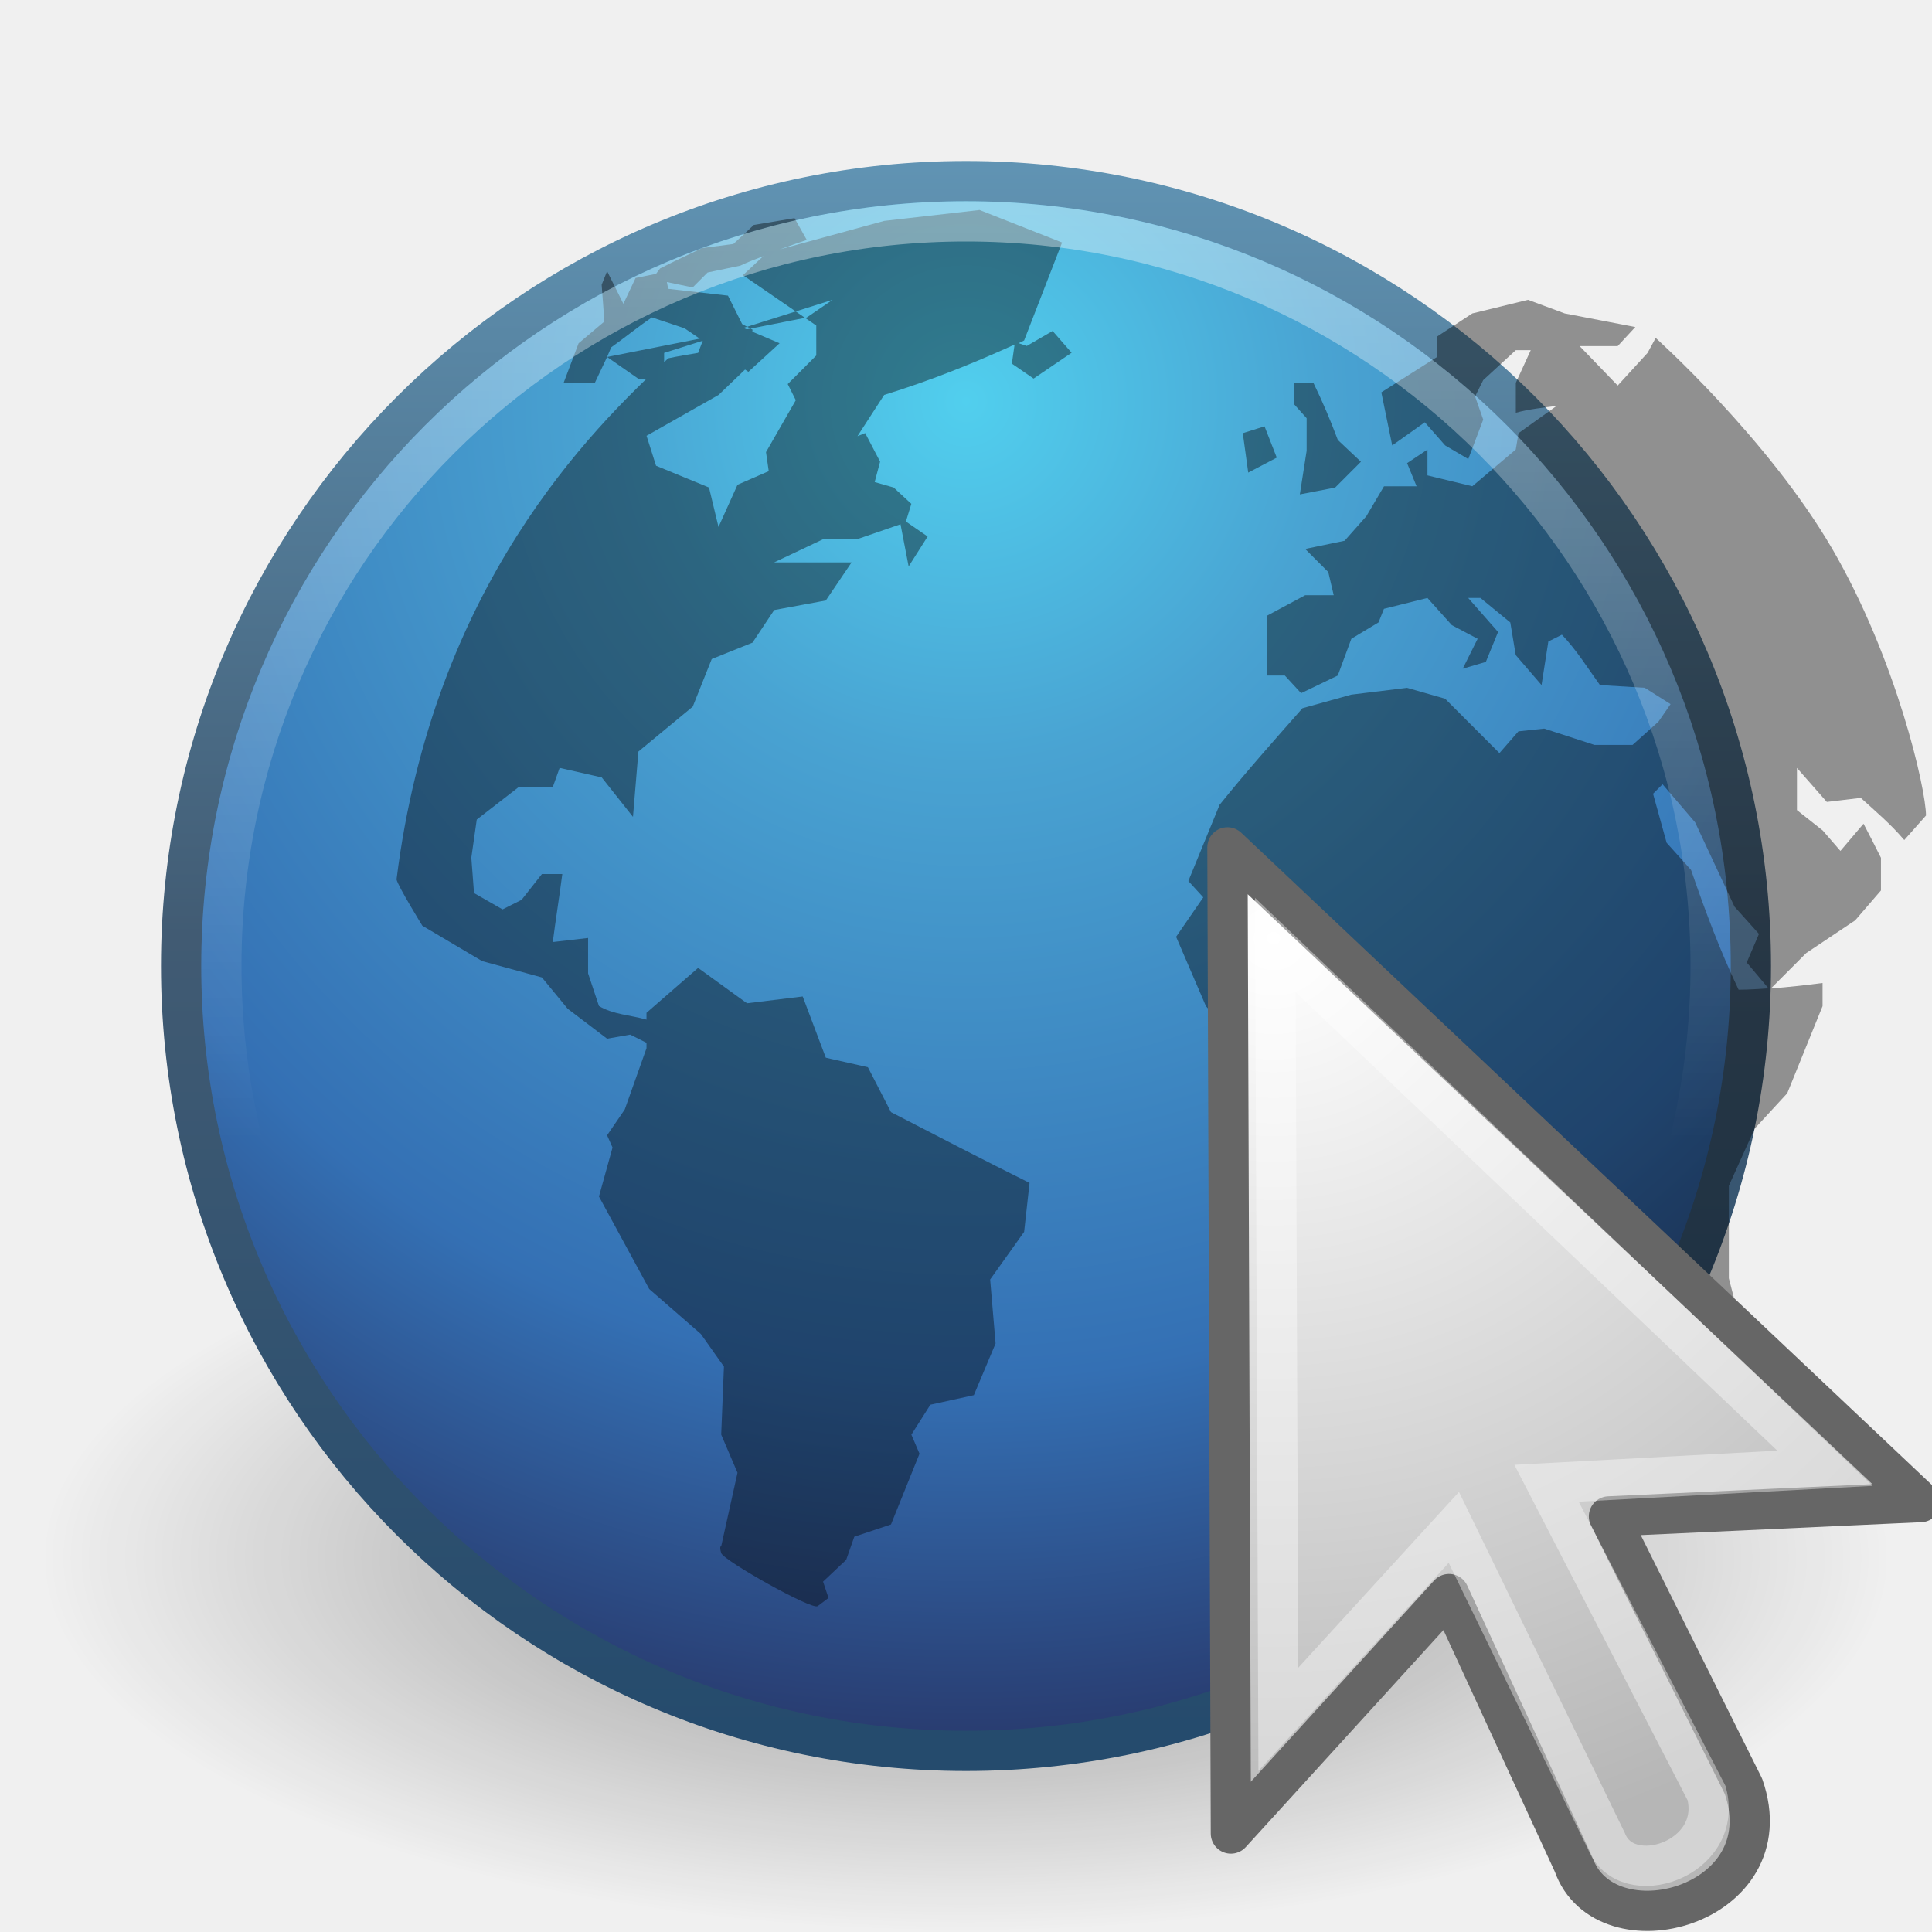
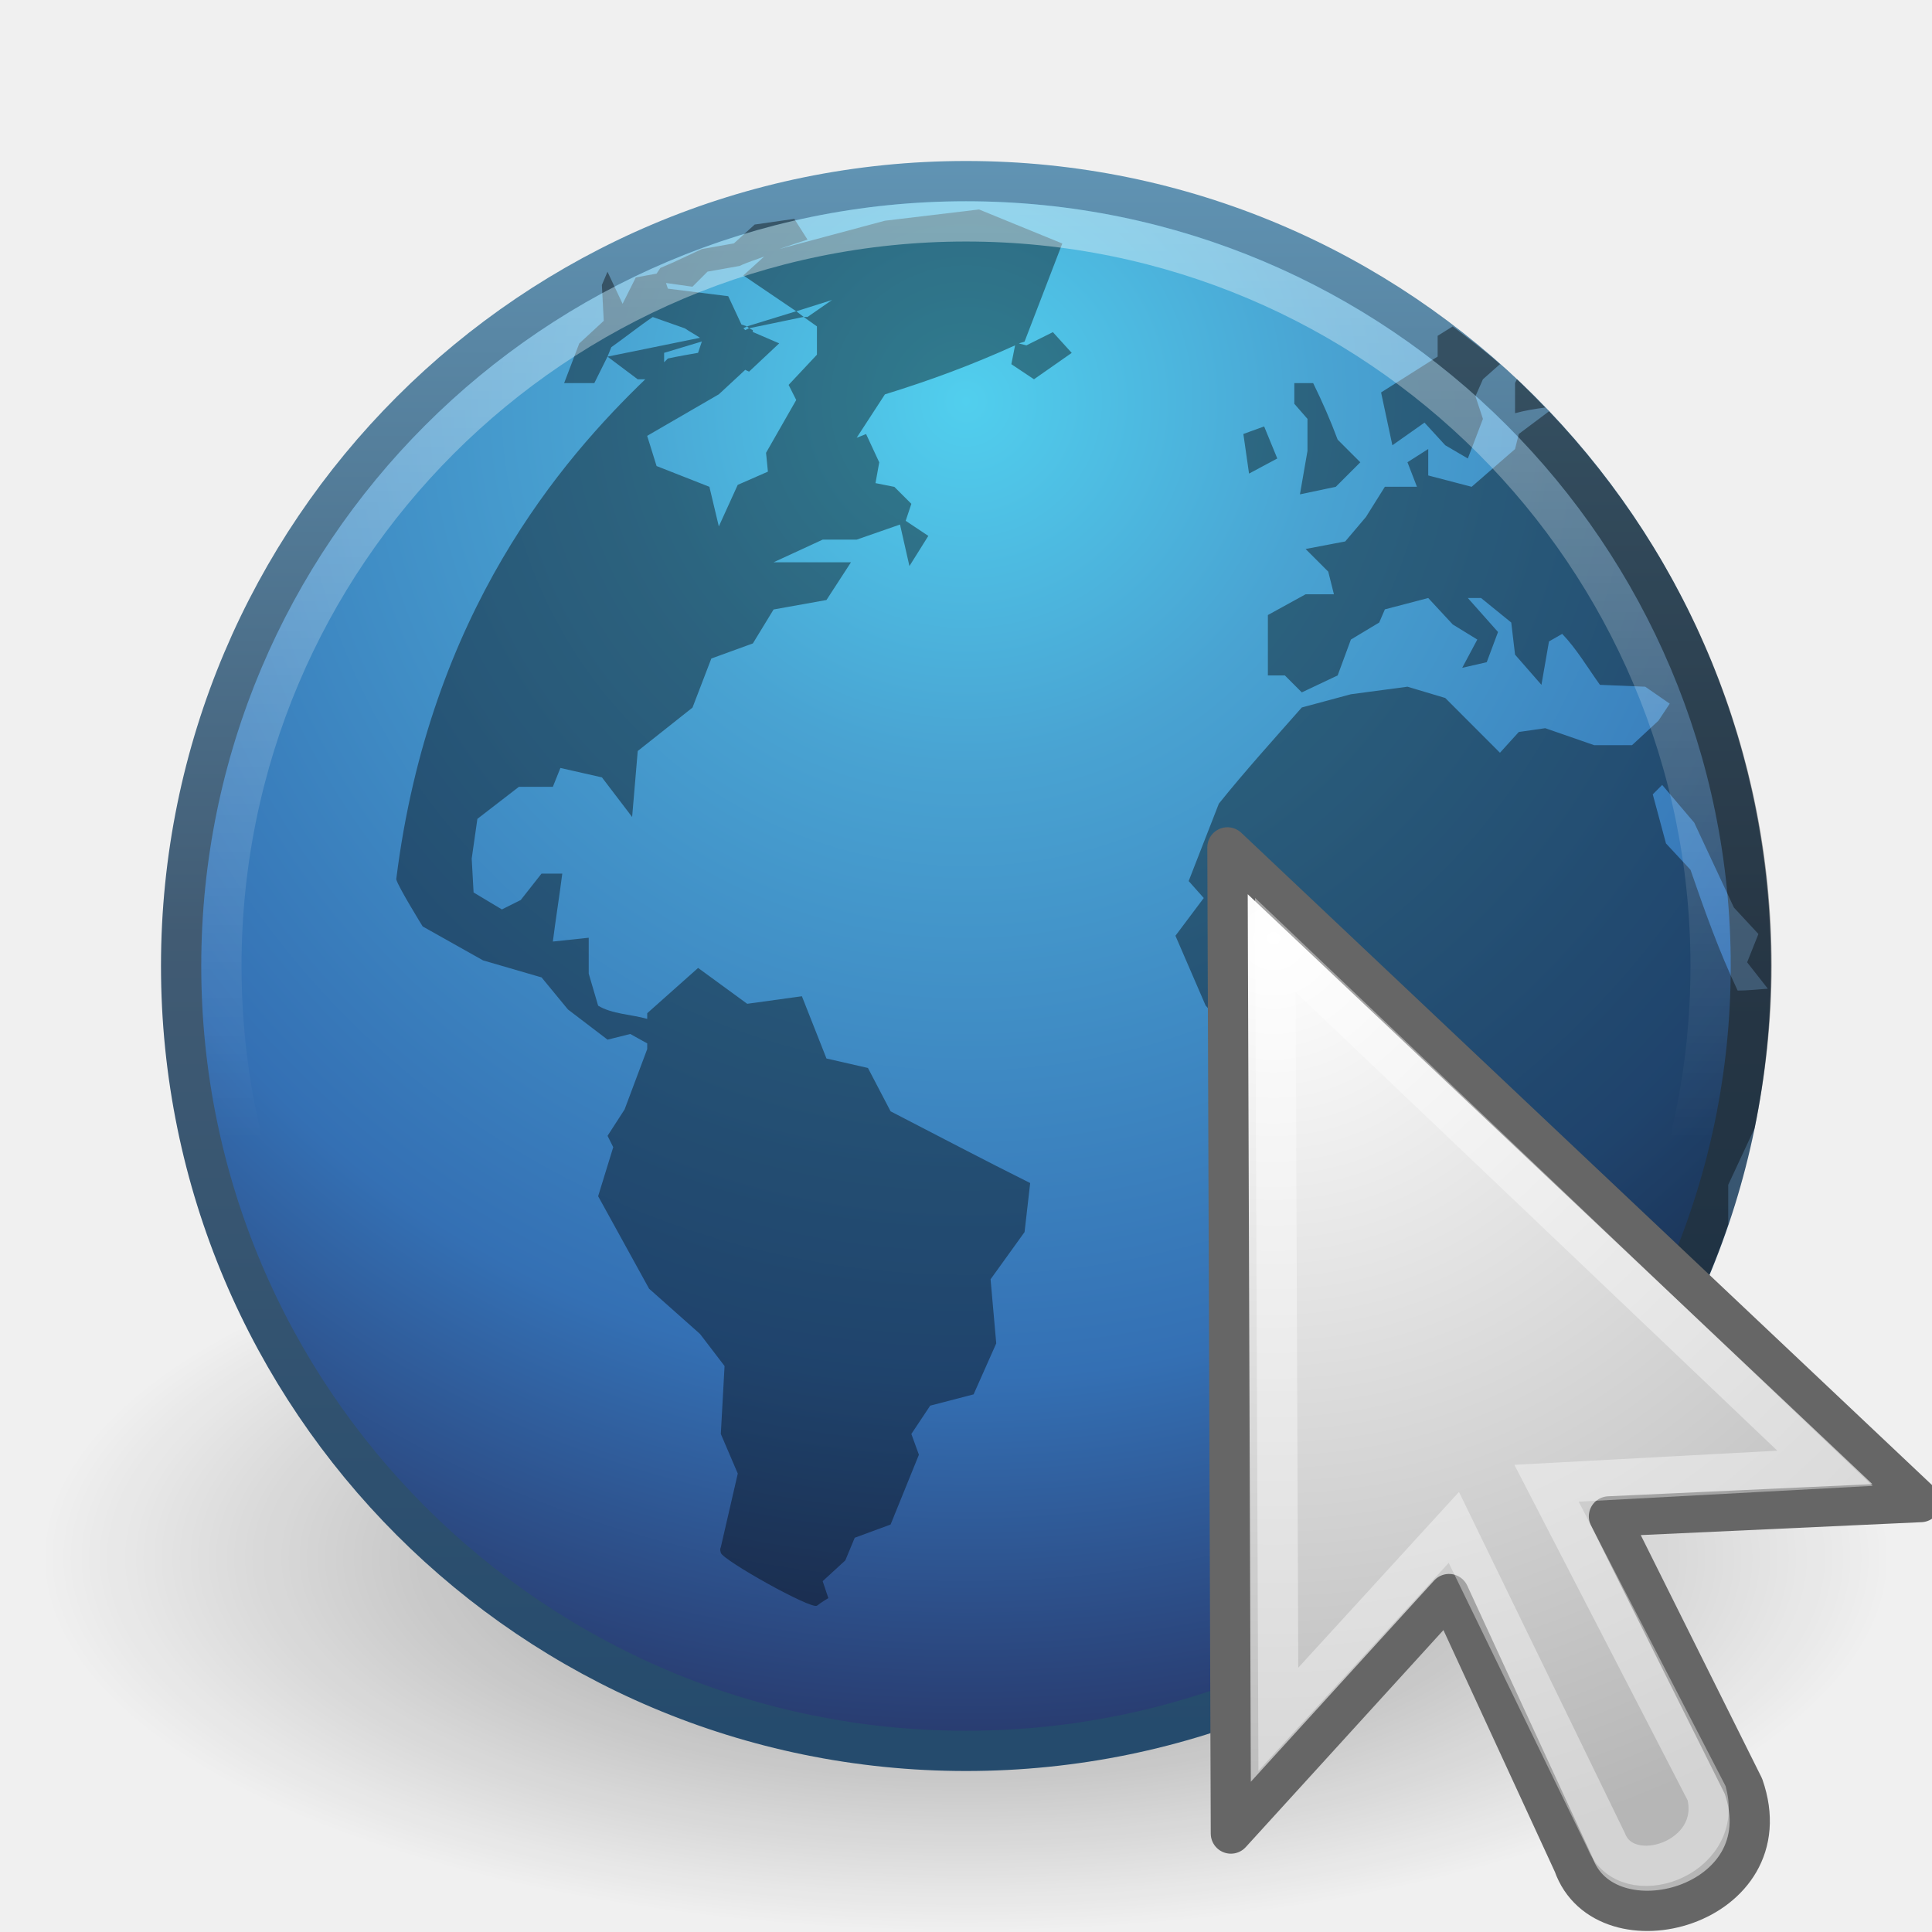
<svg xmlns="http://www.w3.org/2000/svg" height="32" width="32" version="1.1">
  <defs>
    <radialGradient id="radialGradient2418" gradientUnits="userSpaceOnUse" cy="24.149" cx="17.814" gradientTransform="matrix(-2.643979,0,2.93653e-8,2.534421,78.72514,-37.98614)" r="9.125">
      <stop stop-color="#FFF" offset="0" />
      <stop stop-color="#b6b6b6" offset="1" />
    </radialGradient>
-     <linearGradient id="linearGradient3697" y2="-1.462" gradientUnits="userSpaceOnUse" x2="62.2" gradientTransform="matrix(2.115373,0,0,2.115325,-107.5771,31.42656)" y1="-12.489" x1="62.2">
+     <linearGradient id="linearGradient3036" y2="-1.462" gradientUnits="userSpaceOnUse" x2="62.2" gradientTransform="matrix(1.410249,0,0,1.410217,-71.71805,20.95104)" y1="-12.489" x1="62.2">
      <stop stop-color="#FFF" offset="0" />
      <stop stop-color="#FFF" stop-opacity="0" offset="1" />
    </linearGradient>
-     <radialGradient id="radialGradient3705" gradientUnits="userSpaceOnUse" cy="-8.726" cx="61.24" gradientTransform="matrix(0,3.523409,-3.523407,0,-6.743968,-205.7986)" r="9.755">
+     <radialGradient id="radialGradient3040" gradientUnits="userSpaceOnUse" cy="-8.726" cx="61.24" gradientTransform="matrix(0,2.348939,-2.348938,0,-4.495978,-137.1991)" r="9.755">
      <stop stop-color="#51cfee" offset="0" />
      <stop stop-color="#49a3d2" offset="0.262" />
      <stop stop-color="#3470b4" offset="0.705" />
      <stop stop-color="#273567" offset="1" />
    </radialGradient>
-     <linearGradient id="linearGradient3713" y2="2.689" gradientUnits="userSpaceOnUse" x2="20" gradientTransform="matrix(0.980014,0,0,0.9799917,0.08994011,0.8703621)" y1="43" x1="20">
+     <linearGradient id="linearGradient3042" y2="2.689" gradientUnits="userSpaceOnUse" x2="20" gradientTransform="matrix(0.6533427,0,0,0.6533278,0.05996007,0.5802414)" y1="43" x1="20">
      <stop stop-color="#254b6d" offset="0" />
      <stop stop-color="#415b73" offset="0.5" />
      <stop stop-color="#6195b5" offset="1" />
    </linearGradient>
-     <radialGradient id="radialGradient3757" gradientUnits="userSpaceOnUse" cy="4.625" cx="62.625" gradientTransform="matrix(1,0,0,0.341176,0,3.047059)" r="10.625">
+     <radialGradient id="radialGradient3045" gradientUnits="userSpaceOnUse" cy="4.625" cx="62.625" gradientTransform="matrix(1.443137,0,0,0.5831071,-74.37647,23.1076)" r="10.625">
      <stop stop-color="#000" offset="0" />
      <stop stop-color="#000" stop-opacity="0" offset="1" />
    </radialGradient>
  </defs>
-   <g transform="scale(0.6666667,0.6666667)">
-     <path opacity="0.4" d="m73.25,4.625a10.625,3.625,0,1,1,-21.25,0,10.625,3.625,0,1,1,21.25,0z" fill-rule="evenodd" transform="matrix(2.164706,0,0,2.563664,-111.5647,26.84977)" fill="url(#radialGradient3757)" />
-     <path d="M43.5,23.999c0,10.77-8.731,19.501-19.5,19.501s-19.5-8.731-19.5-19.501c0-10.769,8.731-19.499,19.5-19.499s19.5,8.73,19.5,19.499z" fill-rule="nonzero" stroke="url(#linearGradient3713)" stroke-miterlimit="4" stroke-dasharray="none" stroke-width="1" fill="url(#radialGradient3705)" />
-     <path opacity="0.4" d="m24.33,5.218-2.362,0.27-2.599,0.71c0.221-0.078,0.446-0.162,0.675-0.237l-0.304-0.541-1.012,0.169-0.507,0.473-0.776,0.101-0.709,0.338-0.337,0.169-0.101,0.135-0.507,0.101-0.303,0.642-0.405-0.811-0.135,0.338,0.068,0.913-0.641,0.541-0.371,0.98h0.776l0.304-0.642,0.101-0.237c0.341-0.242,0.665-0.511,1.012-0.744l0.81,0.27c0.527,0.359,1.058,0.723,1.586,1.082l0.776-0.71-0.878-0.372-0.405-0.811-1.485-0.169-0.033-0.169,0.641,0.135,0.371-0.372,0.81-0.169c0.192-0.093,0.38-0.161,0.574-0.237l-0.506,0.473,1.822,1.251v0.744l-0.709,0.71,0.945,1.893,0.641-0.372,0.81-1.251c1.139-0.353,2.165-0.763,3.24-1.251l-0.068,0.473,0.54,0.372,0.945-0.642-0.472-0.541-0.641,0.372-0.202-0.068c0.047-0.021,0.088-0.046,0.135-0.068l0.943-2.434-2.058-0.811zm-9.247,3.651,0.776,0.541,0.641,0,0-0.642l4.185-1.319-0.641,0.439zm22.881-1.42-1.384,0.338-0.877,0.575v0.507l-1.384,0.879,0.27,1.319,0.81-0.575,0.506,0.575,0.574,0.338,0.371-0.98-0.202-0.575,0.202-0.406,0.81-0.744h0.371l-0.371,0.811v0.744c0.334-0.091,0.671-0.126,1.012-0.169l-0.945,0.676-0.068,0.406-1.08,0.913-1.114-0.27v-0.642l-0.506,0.338,0.236,0.575h-0.81l-0.439,0.744-0.54,0.609-0.979,0.203,0.574,0.575,0.135,0.575h-0.709l-0.945,0.507v1.488h0.439l0.405,0.439,0.911-0.439,0.337-0.913,0.675-0.406,0.135-0.338,1.08-0.27,0.607,0.676,0.641,0.338-0.371,0.744,0.574-0.169,0.304-0.744-0.742-0.845h0.304l0.742,0.609,0.135,0.811,0.641,0.744,0.169-1.082,0.337-0.169c0.359,0.374,0.642,0.83,0.945,1.251l1.114,0.068,0.641,0.406-0.304,0.439-0.641,0.575h-0.945l-1.249-0.406-0.641,0.068-0.472,0.541-1.35-1.352-0.945-0.27-1.384,0.169-1.215,0.338c-0.693,0.787-1.403,1.583-2.059,2.4l-0.776,1.893,0.371,0.406-0.675,0.98,0.742,1.724c0.618,0.7,1.239,1.395,1.856,2.096l0.911-0.778,0.371,0.473,0.979-0.642,0.337,0.372h0.979l0.574,0.642-0.337,1.149,0.675,0.778-0.034,1.352,0.506,0.98-0.371,0.845c-0.036,0.606-0.068,1.185-0.068,1.792,0.298,0.821,0.596,1.641,0.877,2.468l0.202,1.319v0.676h0.54l0.776-0.507h0.945l1.417-1.589-0.169-0.541,0.945-0.845-0.709-0.778,0.844-0.676,0.81-0.507,0.371-0.406-0.236-0.913c0-0.768,0-1.53,0-2.299l0.641-1.42,0.81-0.879,0.877-2.164v-0.575c-0.437,0.055-0.855,0.105-1.282,0.135l0.877-0.879,1.215-0.811,0.641-0.744v-0.811c-0.14-0.277-0.287-0.573-0.433-0.847l-0.574,0.676-0.439-0.507-0.641-0.507v-1.048l0.742,0.845,0.844-0.101c0.381,0.346,0.746,0.654,1.08,1.048l0.54-0.609c0-0.655-0.737-3.889-2.329-6.626-1.592-2.736-4.387-5.24-4.387-5.24l-0.202,0.372-0.742,0.811-0.945-0.98h0.945l0.438-0.474-1.755-0.338-0.911-0.338zm-20.283,0.439-0.337,0.879s-0.591,0.098-0.742,0.135c-1.936,1.787-5.841,5.664-6.75,12.948,0.036,0.169,0.641,1.149,0.641,1.149l1.485,0.879,1.485,0.406,0.641,0.778,0.979,0.744,0.574-0.101,0.405,0.203v0.135l-0.54,1.521-0.439,0.642,0.135,0.304-0.337,1.217,1.249,2.299,1.282,1.116,0.574,0.811-0.068,1.69,0.405,0.947-0.405,1.826s-0.054-0.015,0,0.169c0.055,0.184,2.256,1.423,2.396,1.319,0.14-0.106,0.27-0.203,0.27-0.203l-0.135-0.406,0.574-0.541,0.202-0.575,0.911-0.304,0.709-1.758-0.202-0.473,0.472-0.744,1.08-0.237,0.54-1.285-0.135-1.589,0.844-1.183,0.135-1.217c-1.158-0.575-2.293-1.166-3.442-1.758l-0.574-1.116-1.046-0.237-0.574-1.521-1.384,0.169-1.215-0.879-1.282,1.116v0.169c-0.384-0.111-0.839-0.128-1.181-0.338l-0.27-0.811v-0.879l-0.877,0.101c0.071-0.56,0.165-1.131,0.236-1.69h-0.506l-0.506,0.642-0.472,0.237-0.709-0.406-0.067-0.879,0.135-0.947,1.046-0.811h0.844l0.169-0.473,1.046,0.237,0.776,0.98,0.135-1.623,1.35-1.116,0.472-1.183,1.012-0.406,0.54-0.811,1.282-0.237,0.641-0.947h-1.924l1.215-0.575h0.844l1.08-0.372,0.202,1.048,0.472-0.744-0.54-0.372,0.135-0.439-0.439-0.406-0.472-0.135,0.135-0.507-0.371-0.71-0.844,0.338,0.135-0.642-0.979-0.575-0.776,1.352,0.068,0.473-0.776,0.338-0.472,1.048-0.236-0.98-1.316-0.541-0.236-0.744,1.789-1.014,0.776-0.744,0.068-0.879-0.439-0.237-0.574-0.068zm14.478,1.623,0,0.541,0.304,0.338,0,0.811-0.169,1.082,0.877-0.169,0.641-0.642-0.574-0.541c-0.186-0.496-0.375-0.944-0.607-1.42h-0.472zm-0.742,1.082-0.54,0.169,0.135,0.98,0.709-0.372-0.304-0.778zm9.888,8.891,0.81,0.947,0.979,2.096,0.607,0.676-0.304,0.71,0.54,0.642c-0.248,0.016-0.488,0.034-0.742,0.034-0.463-0.974-0.829-1.956-1.181-2.975l-0.607-0.676-0.337-1.217,0.236-0.237z" fill-rule="nonzero" fill="#000" />
-     <path opacity="0.4" d="m42.5,23.999c0,10.218-8.283,18.501-18.5,18.501s-18.5-8.283-18.5-18.501c0-10.217,8.283-18.499,18.5-18.499,10.216,0,18.5,8.282,18.5,18.499z" stroke="url(#linearGradient3697)" stroke-miterlimit="4" stroke-dasharray="none" stroke-width="1" fill="none" />
-     <g transform="matrix(0.9999061,-0.01370139,0.01370139,0.9999061,-0.2886966,0.5358538)" stroke-dashoffset="0" stroke-linecap="butt" stroke-dasharray="none" stroke-miterlimit="4" stroke-width="1">
-       <path stroke-linejoin="round" d="m30.5,20.937,17,16.5-7.75,0.25s3.25,6.75,3.25,6.75c1,3-3.5,4.125-4.25,1.875,0,0-3-6.75-3-6.75l-5.5,5.875,0.25-24.5z" fill-rule="evenodd" stroke="#666" fill="url(#radialGradient2418)" />
-       <path opacity="0.4" stroke-linejoin="miter" d="m31.657,23.379,13.476,13.186-6.922,0.277s3.872,7.757,3.872,7.757c0.403,1.65-2.028,2.413-2.507,1.153,0,0-3.683-7.845-3.683-7.845l-4.425,4.708,0.189-19.236z" stroke="#FFF" fill="none" />
-     </g>
+   <path opacity="0.4" d="m31.333,25.804a15.333,6.196,0,0,1,-30.667,0,15.333,6.196,0,1,1,30.667,0z" fill-rule="evenodd" fill="url(#radialGradient3045)" />
+   <path d="M29,15.999c0,7.18-5.821,13.001-13,13.001-7.179,0-13-5.821-13-13.001,0-7.179,5.821-12.999,13-12.999,7.179,0,13,5.82,13,12.999z" fill-rule="nonzero" stroke="url(#linearGradient3042)" stroke-miterlimit="4" stroke-dasharray="none" stroke-width="0.667" fill="url(#radialGradient3040)" />
+   <path opacity="0.4" d="M16.219,3.469l-1.563,0.187-1.75,0.469c0.148-0.052,0.316-0.107,0.469-0.156l-0.219-0.344-0.656,0.094-0.344,0.312-0.531,0.094-0.469,0.219-0.218,0.094-0.063,0.094-0.344,0.063-0.219,0.437-0.25-0.531-0.093,0.219,0.031,0.594-0.406,0.375-0.25,0.656h0.5l0.218-0.438,0.063-0.156c0.228-0.161,0.456-0.345,0.687-0.5l0.532,0.188c0.08,0.055,0.169,0.101,0.25,0.156l-1.532,0.312,0.5,0.375h0.126c-1.365,1.315-3.572,3.849-4.125,8.281,0.024,0.113,0.438,0.782,0.438,0.782l1,0.562,0.969,0.282,0.437,0.531,0.656,0.5,0.376-0.094,0.281,0.156v0.094l-0.375,1-0.282,0.437,0.094,0.188-0.25,0.812,0.844,1.532,0.844,0.75,0.406,0.531-0.062,1.125,0.281,0.656-0.281,1.219c-0.005,0.013-0.019,0.032,0,0.094,0.036,0.123,1.5,0.944,1.593,0.875,0.093-0.071,0.188-0.125,0.188-0.125l-0.094-0.281,0.375-0.344,0.156-0.375,0.594-0.219,0.469-1.156-0.125-0.344,0.312-0.469,0.719-0.187,0.375-0.844-0.094-1.062,0.563-0.782,0.093-0.812c-0.771-0.384-1.546-0.793-2.312-1.188l-0.375-0.718-0.687-0.157-0.407-1.031-0.906,0.125-0.813-0.594-0.843,0.75v0.094c-0.256-0.074-0.585-0.079-0.813-0.219l-0.156-0.531v-0.594l-0.594,0.063c0.047-0.374,0.109-0.752,0.156-1.125h-0.344l-0.344,0.437-0.312,0.156-0.469-0.281-0.031-0.562,0.094-0.657,0.688-0.531h0.562l0.125-0.312,0.688,0.156,0.5,0.656,0.093-1.093,0.907-0.719,0.312-0.813,0.688-0.25,0.343-0.562,0.876-0.157,0.406-0.625h-1.282l0.813-0.375h0.563l0.718-0.25,0.156,0.688,0.313-0.5-0.375-0.25,0.094-0.281-0.282-0.281-0.312-0.062,0.062-0.344-0.218-0.469-0.156,0.062,0.468-0.719c0.759-0.235,1.44-0.487,2.156-0.812l-0.062,0.312,0.375,0.25,0.625-0.437-0.312-0.344-0.438,0.219-0.125-0.031c0.031-0.014,0.063-0.017,0.094-0.031l0.625-1.625-1.375-0.562zm-3.563,0.781l-0.344,0.312,0.876,0.594,0.593-0.187-0.406,0.281h-0.063l0.219,0.156v0.469l-0.469,0.5,0.126,0.25-0.5,0.875,0.031,0.312-0.5,0.219-0.313,0.688-0.156-0.656-0.875-0.344-0.156-0.5,1.187-0.688,0.438-0.406c0.019,0.013,0.043,0.018,0.062,0.031l0.5-0.469-0.437-0.188v-0.031l-0.063-0.031-0.062,0.031-0.032-0.031,0.063-0.031-0.094-0.031-0.219-0.469-1-0.125-0.031-0.094,0.438,0.062,0.25-0.25,0.531-0.094c0.128-0.062,0.277-0.105,0.406-0.156zm-0.281,1.156l0.031,0.031,0.906-0.188-0.124-0.094-0.813,0.25zm11.687,0l-0.25,0.156v0.344l-0.937,0.594,0.187,0.875,0.532-0.375,0.344,0.375,0.374,0.219,0.25-0.656-0.124-0.375,0.124-0.281,0.282-0.25c-0.251-0.222-0.515-0.422-0.782-0.625zm-12.437,0.25l-0.063,0.188s-0.398,0.069-0.5,0.094c-0.019,0.018-0.042,0.044-0.062,0.062v-0.156l0.625-0.188zm13.5,0.625l-0.031,0.063v0.5c0.162-0.044,0.335-0.073,0.5-0.094-0.154-0.159-0.308-0.318-0.469-0.469zm-3.687,0.063v0.344l0.218,0.25v0.531l-0.125,0.719,0.594-0.125,0.406-0.406-0.375-0.375c-0.124-0.331-0.251-0.62-0.406-0.937h-0.312zm4.218,0.469l-0.5,0.375-0.062,0.25-0.719,0.625-0.719-0.188v-0.438l-0.344,0.219,0.157,0.406h-0.531l-0.313,0.5-0.344,0.406-0.656,0.125,0.375,0.375,0.094,0.375h-0.469l-0.625,0.344v1h0.281l0.281,0.281,0.594-0.281,0.219-0.594,0.469-0.282,0.094-0.218,0.718-0.188,0.406,0.438,0.407,0.25-0.25,0.468,0.406-0.093,0.187-0.5-0.5-0.563h0.219l0.5,0.406,0.063,0.532,0.437,0.5,0.125-0.719,0.219-0.125c0.239,0.249,0.423,0.563,0.625,0.844l0.75,0.031,0.406,0.281-0.187,0.282-0.438,0.406h-0.625l-0.812-0.282-0.438,0.063-0.312,0.344-0.906-0.907-0.626-0.187-0.937,0.125-0.813,0.219c-0.462,0.524-0.937,1.049-1.374,1.593l-0.5,1.282,0.25,0.281-0.469,0.625,0.5,1.156c0.412,0.467,0.838,0.94,1.25,1.406l0.593-0.531,0.25,0.313,0.657-0.406,0.219,0.25h0.656l0.375,0.406-0.219,0.781,0.469,0.531-0.031,0.875,0.343,0.657-0.25,0.562c-0.024,0.404-0.062,0.815-0.062,1.219,0.198,0.547,0.406,1.073,0.593,1.625l0.126,0.875v0.469h0.218c0.885-0.838,1.651-1.794,2.282-2.844,0.482-0.804,0.881-1.661,1.187-2.563v-0.656l0.437-0.937c0.179-0.869,0.282-1.768,0.282-2.688,0-3.561-1.408-6.793-3.688-9.188zm-4.718,0.25l-0.344,0.125,0.094,0.656,0.468-0.25-0.218-0.531zm6.593,5.938l0.531,0.625,0.657,1.406,0.406,0.438-0.187,0.469,0.343,0.437c-0.165,0.011-0.33,0.031-0.5,0.031-0.308-0.649-0.546-1.32-0.781-2l-0.406-0.437-0.219-0.813,0.156-0.156z" fill-rule="nonzero" fill="#000" />
+   <path opacity="0.4" d="m28.333,15.999c0,6.812-5.522,12.334-12.333,12.334-6.811,0-12.333-5.522-12.333-12.334-0-6.811,5.522-12.332,12.333-12.332,6.811,0,12.333,5.521,12.333,12.333z" stroke="url(#linearGradient3036)" stroke-miterlimit="4" stroke-dasharray="none" stroke-width="0.667" fill="none" />
+   <g transform="matrix(0.6666041,-0.00913426,0.00913426,0.6666041,-0.1924644,0.3572359)" stroke-dashoffset="0" stroke-linecap="butt" stroke-miterlimit="4" stroke-dasharray="none" stroke-width="1">
+     <path stroke-linejoin="round" d="m30.5,20.937,17,16.5-7.75,0.25s3.25,6.75,3.25,6.75c1,3-3.5,4.125-4.25,1.875,0,0-3-6.75-3-6.75l-5.5,5.875,0.25-24.5z" fill-rule="evenodd" stroke="#666" fill="url(#radialGradient2418)" />
+     <path opacity="0.4" stroke-linejoin="miter" d="m31.657,23.379,13.476,13.186-6.922,0.277s3.872,7.757,3.872,7.757c0.403,1.65-2.028,2.413-2.507,1.153,0,0-3.683-7.845-3.683-7.845l-4.425,4.708,0.189-19.236z" stroke="#FFF" fill="none" />
  </g>
</svg>
